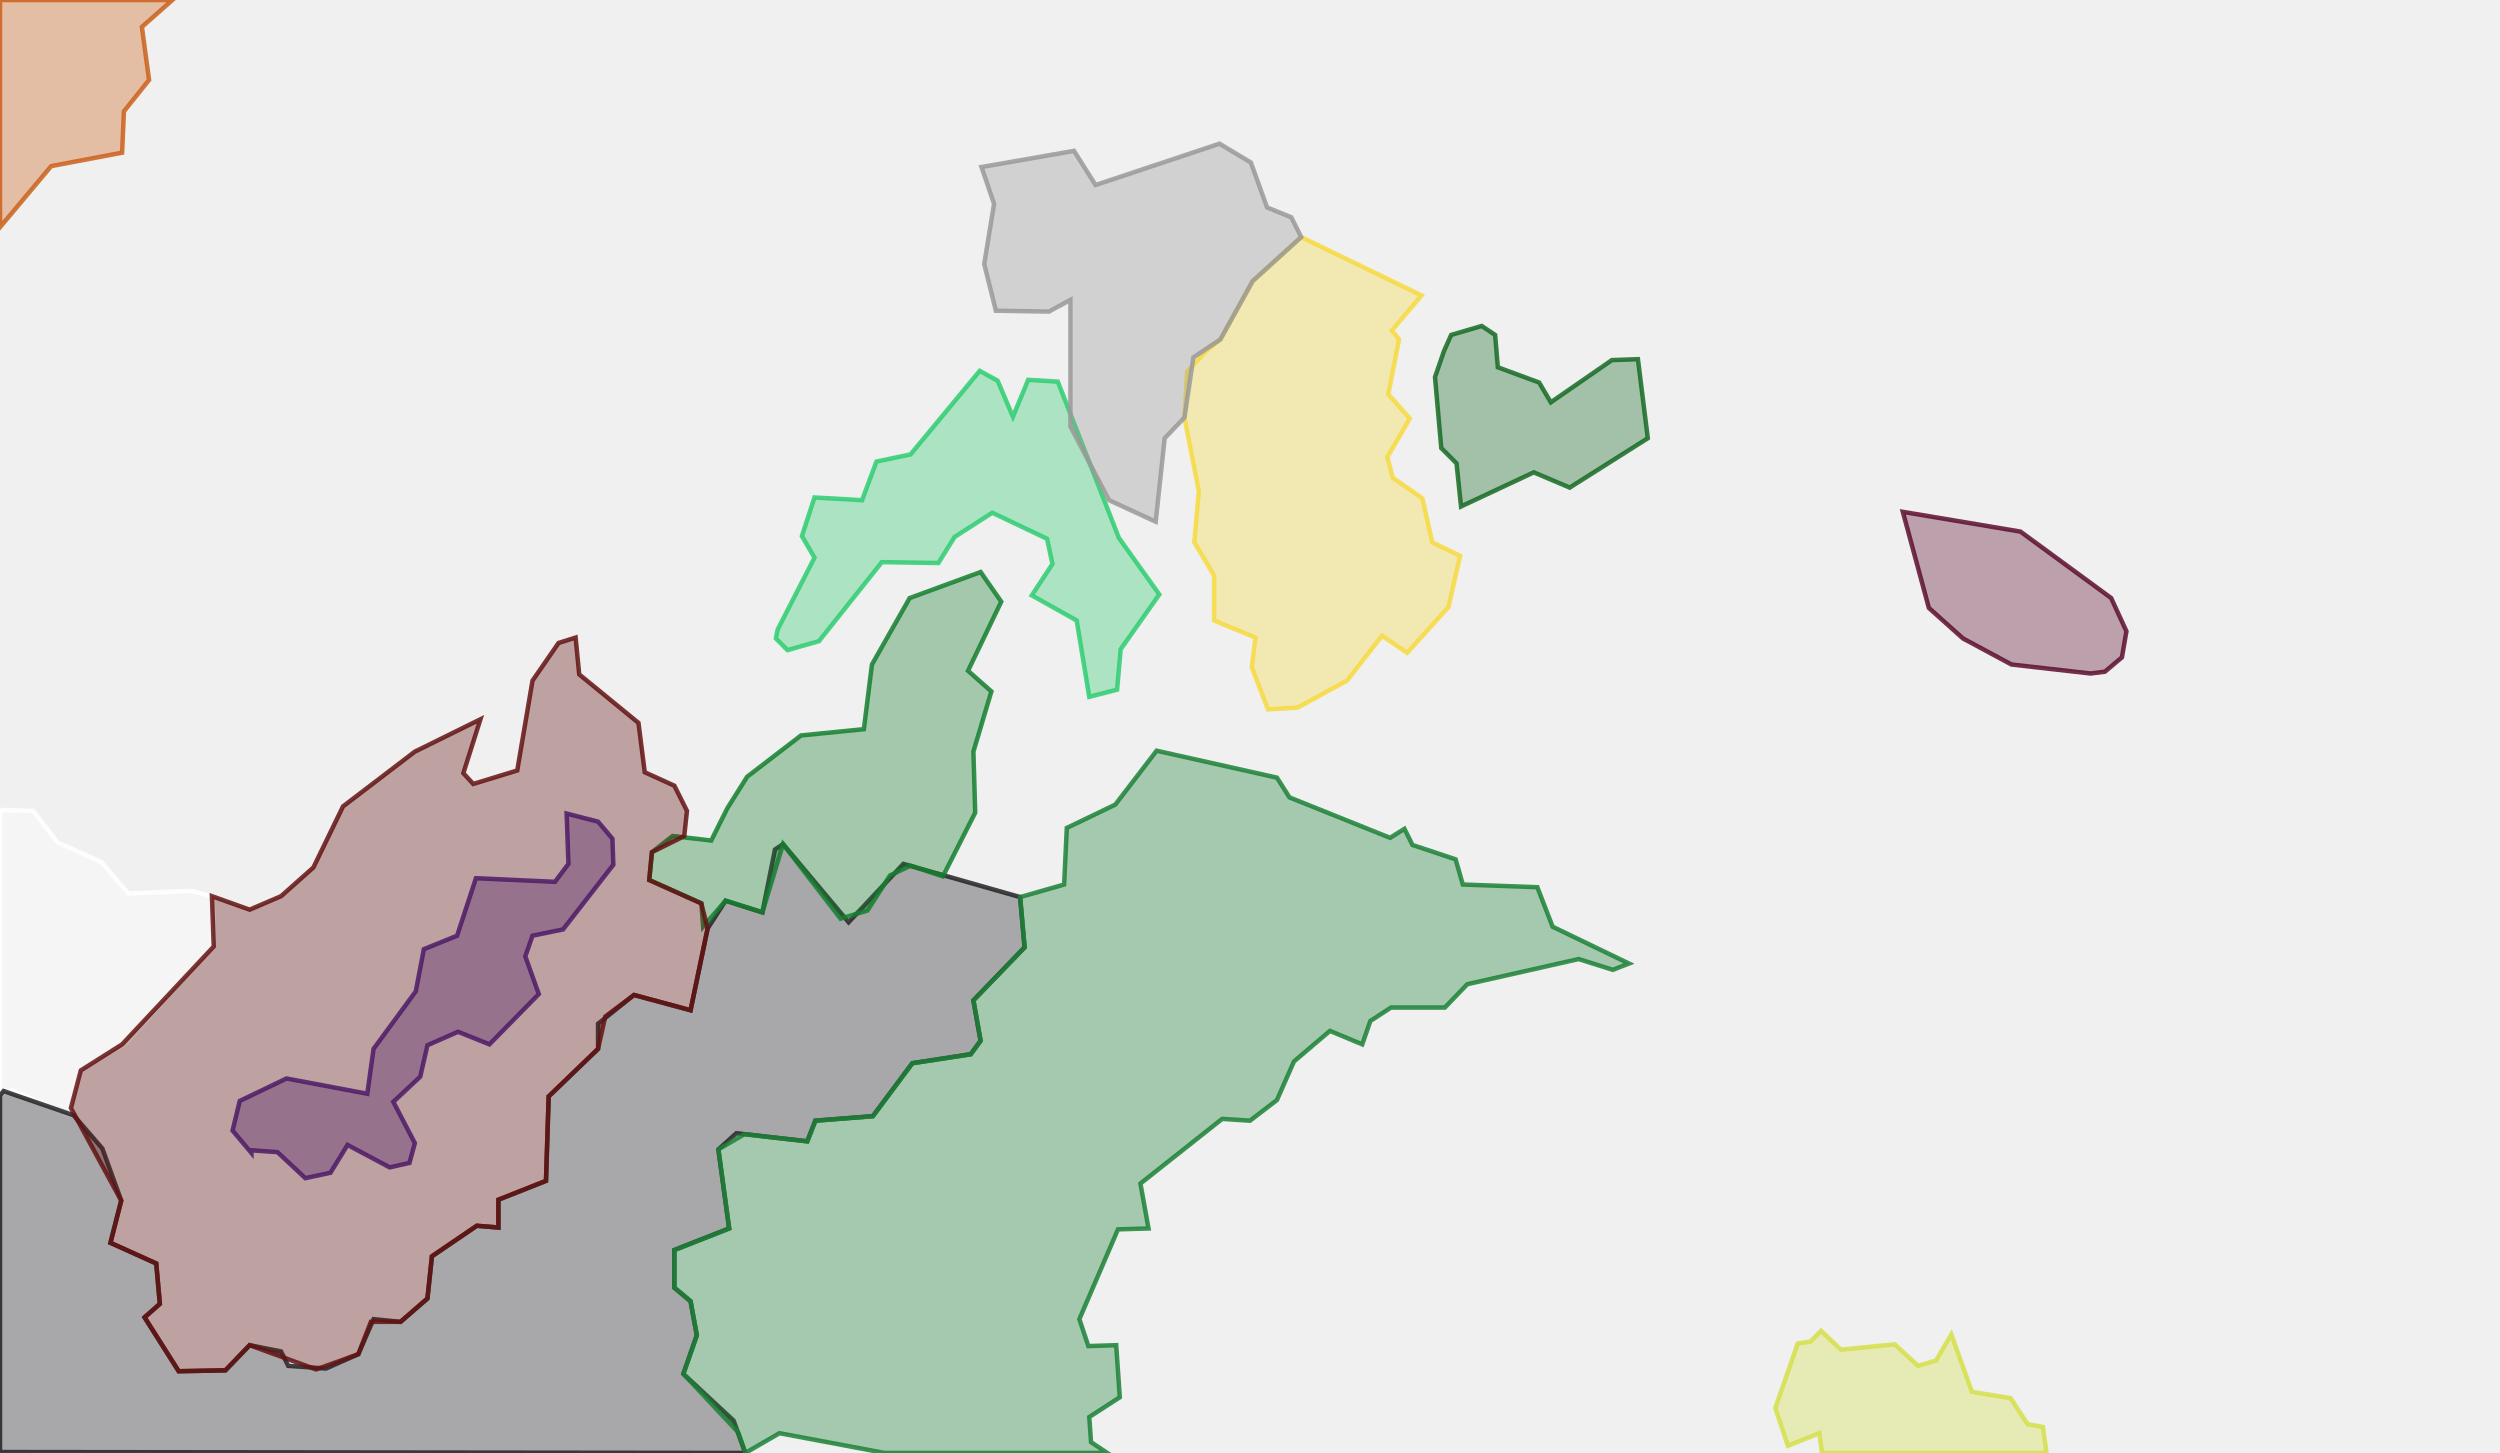
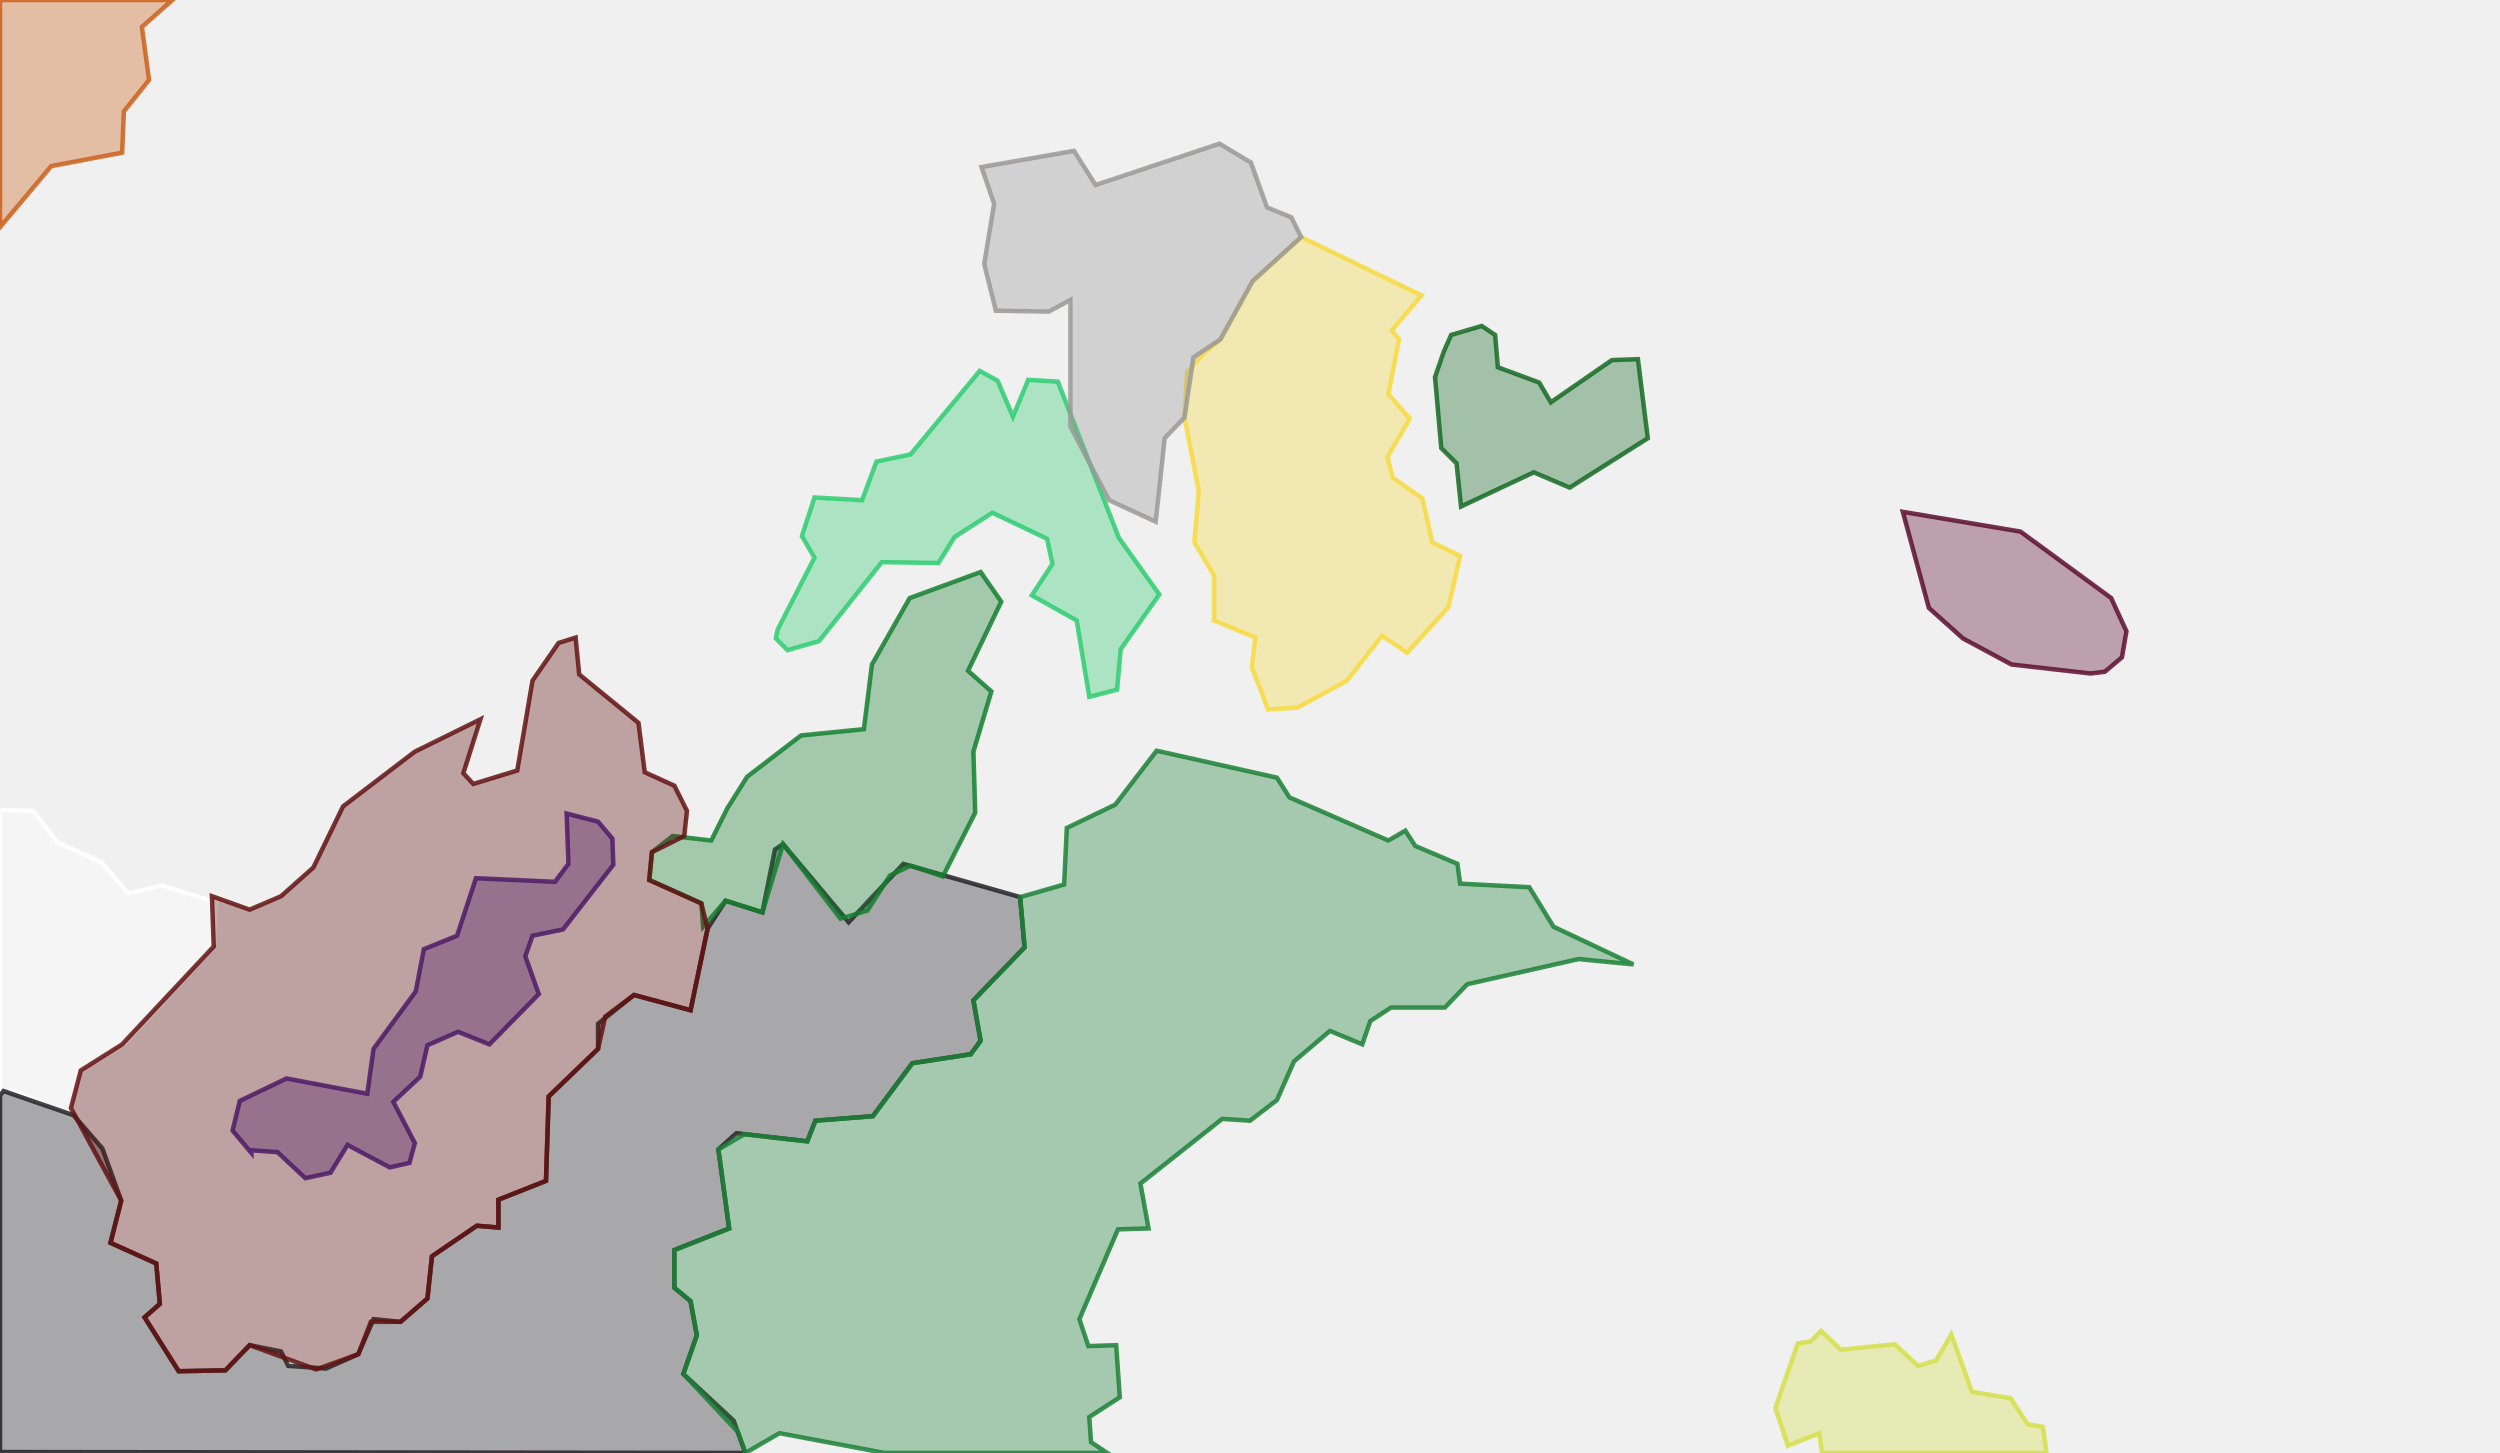
<svg xmlns="http://www.w3.org/2000/svg" viewBox="0 0 2784 1618" width="2784" height="1618" role="img">
  <path d="M280 1284l-21 -25,8 -33,52 -25,90 17,7 -50,47 -64,9 -47,37 -15,21 -64,88 4,15 -20,-2 -56,35 9,16 19,1 29,-56 72,-34 7,-8 23,15 42,-55 56,-35 -14,-34 15,-8 35,-30 28,24 46,-6 22,-22 5,-47 -25,-19 31,-28 6,-31 -29,-29 -2Z" fill="#421f93" fill-opacity="0.35" stroke="#421f93" stroke-opacity="0.85" stroke-width="5" />
-   <path d="M0 902l37 1,27 35,49 22,30 35,70 -3,23 6,2 18,-1 38,-97 108,-50 30,-13 50,-64 -28,-13 6Z" fill="#ffffff" fill-opacity="0.35" stroke="#ffffff" stroke-opacity="0.85" stroke-width="5" />
+   <path d="M0 902l37 1,27 35,49 22,30 35,37 -9,61 19,-3 49,-98 108,-50 30,-13 50,-64 -28,-13 6Z" fill="#ffffff" fill-opacity="0.35" stroke="#ffffff" stroke-opacity="0.85" stroke-width="5" />
  <path d="M0 1220l0 397,830 1,-13 -36,-56 -52,15 -43,-7 -38,-18 -15,0 -42,61 -24,-12 -88,20 -18,79 9,9 -23,64 -5,44 -59,65 -10,11 -15,-8 -45,57 -59,-5 -56,-130 -37,-61 65,-73 -87,-9 6,-14 70,-41 -13,-20 31,-19 91,-63 -17,-40 32,0 28,-55 53,-3 94,-53 21,0 31,-24 -2,-50 34,-5 47,-30 26,-30 -3,-17 39,-36 16,-42 -3,-8 -16,-35 -7,-27 28,-52 1,-38 -60,17 -15,-4 -45,-51 -23,12 -47,-21 -58,-32 -37,-78 -27Z" fill="#242225" fill-opacity="0.35" stroke="#242225" stroke-opacity="0.85" stroke-width="5" />
-   <path d="M830 1618l38 -22,117 22,248 0,-18 -12,-2 -28,34 -22,-4 -58,-31 1,-10 -30,43 -100,34 -1,-9 -50,91 -72,31 2,30 -23,19 -43,40 -34,36 15,9 -26,23 -15,60 0,25 -26,124 -28,38 12,18 -7,-85 -41,-17 -44,-83 -3,-8 -28,-48 -16,-9 -18,-16 10,-112 -45,-14 -22,-134 -30,-46 60,-54 26,-3 63,-49 14,5 56,-57 59,8 45,-11 15,-65 10,-44 59,-64 5,-9 23,-70 -8,-29 17,12 88,-61 24,0 42,18 15,7 38,-15 43,61 65Z" fill="#1c8236" fill-opacity="0.35" stroke="#1c8236" stroke-opacity="0.85" stroke-width="5" />
+   <path d="M830 1618l38 -22,117 22,248 0,-18 -12,-2 -28,34 -22,-4 -58,-31 1,-10 -30,43 -100,34 -1,-9 -50,91 -72,31 2,30 -23,19 -43,40 -34,36 15,9 -26,23 -15,60 0,25 -26,124 -28,61 6,-89 -42,-27 -44,-77 -4,-3 -22,-47 -20,-11 -17,-19 11,-110 -48,-14 -22,-134 -30,-46 60,-54 26,-3 63,-49 14,5 56,-57 59,8 45,-11 15,-65 10,-44 59,-64 5,-9 23,-70 -8,-29 17,12 88,-61 24,0 42,18 15,7 38,-15 43,61 65Z" fill="#1c8236" fill-opacity="0.35" stroke="#1c8236" stroke-opacity="0.85" stroke-width="5" />
  <path d="M0 0l192 0,-34 30,8 59,-28 35,-2 46,-79 15,-57 68,0 -117Z" fill="#cb611a" fill-opacity="0.35" stroke="#cb611a" stroke-opacity="0.85" stroke-width="5" />
  <path d="M2002 1496l-25 72,14 42,35 -14,3 22,250 0,-4 -29,-17 -3,-19 -29,-43 -7,-23 -64,-17 29,-20 6,-26 -24,-60 6,-22 -21,-12 12Z" fill="#d5df49" fill-opacity="0.35" stroke="#d5df49" stroke-opacity="0.85" stroke-width="5" />
  <path d="M1359 378l36 -65,54 -49,134 65,-33 39,8 10,-12 61,24 27,-25 43,6 23,33 23,11 49,31 15,-13 57,-46 51,-28 -19,-39 50,-55 30,-33 2,-18 -47,4 -33,-46 -19,0 -50,-22 -37,5 -57,-16 -82,3 -51,20 -22Z" fill="#f7d940" fill-opacity="0.35" stroke="#f7d940" stroke-opacity="0.85" stroke-width="5" />
  <path d="M866 701l41 -80,-14 -24,14 -43,53 3,16 -43,38 -8,77 -93,20 11,17 40,17 -41,33 2,68 174,45 63,-43 61,-4 45,-31 8,-14 -85,-50 -28,23 -35,-6 -28,-61 -29,-42 27,-18 29,-63 -1,-70 88,-35 10,-13 -13Z" fill="#2ecc71" fill-opacity="0.35" stroke="#2ecc71" stroke-opacity="0.85" stroke-width="5" />
  <path d="M792 936l-43 -5,-23 18,-3 31,58 26,2 26,25 -29,41 13,23 -76,64 83,30 -9,25 -39,23 -11,36 12,36 -71,-2 -68,20 -67,-26 -23,37 -77,-23 -33,-79 29,-42 74,-9 72,-70 7,-60 46,-22 35Z" fill="#157f2f" fill-opacity="0.35" stroke="#157f2f" stroke-opacity="0.85" stroke-width="5" />
  <path d="M641 710l4 41,66 54,7 55,33 15,14 28,-3 28,-36 18,-3 31,58 26,7 28,-19 91,-63 -17,-32 24,-8 36,-55 53,-3 94,-53 21,0 31,-24 -2,-50 34,-5 47,-30 26,-33 0,-14 36,-47 17,-74 -27,-27 28,-52 1,-38 -60,17 -15,-4 -45,-51 -23,12 -47,-56 -103,11 -42,46 -29,102 -109,-2 -56,42 15,35 -15,36 -32,33 -68,80 -61,73 -36,-19 60,11 12,49 -15,17 -100,29 -42Z" fill="#631212" fill-opacity="0.35" stroke="#631212" stroke-opacity="0.85" stroke-width="5" />
  <path d="M1093 186l103 -18,24 38,138 -46,35 21,18 50,27 11,11 22,-54 49,-36 65,-30 20,-10 67,-22 23,-10 93,-52 -24,-43 -82,0 -141,-24 13,-59 -1,-13 -52,11 -67Z" fill="#9a9998" fill-opacity="0.35" stroke="#9a9998" stroke-opacity="0.85" stroke-width="5" />
  <path d="M2344 748l19 -16,5 -29,-17 -37,-101 -74,-131 -22,29 107,38 34,54 29,88 10Z" fill="#5c0f30" fill-opacity="0.35" stroke="#5c0f30" stroke-opacity="0.85" stroke-width="5" />
  <path d="M1616 373l34 -10,15 10,3 36,46 17,13 22,68 -47,29 -1,11 88,-87 55,-40 -17,-81 38,-5 -48,-17 -17,-7 -79,10 -29Z" fill="#166a24" fill-opacity="0.35" stroke="#166a24" stroke-opacity="0.85" stroke-width="5" />
</svg>
